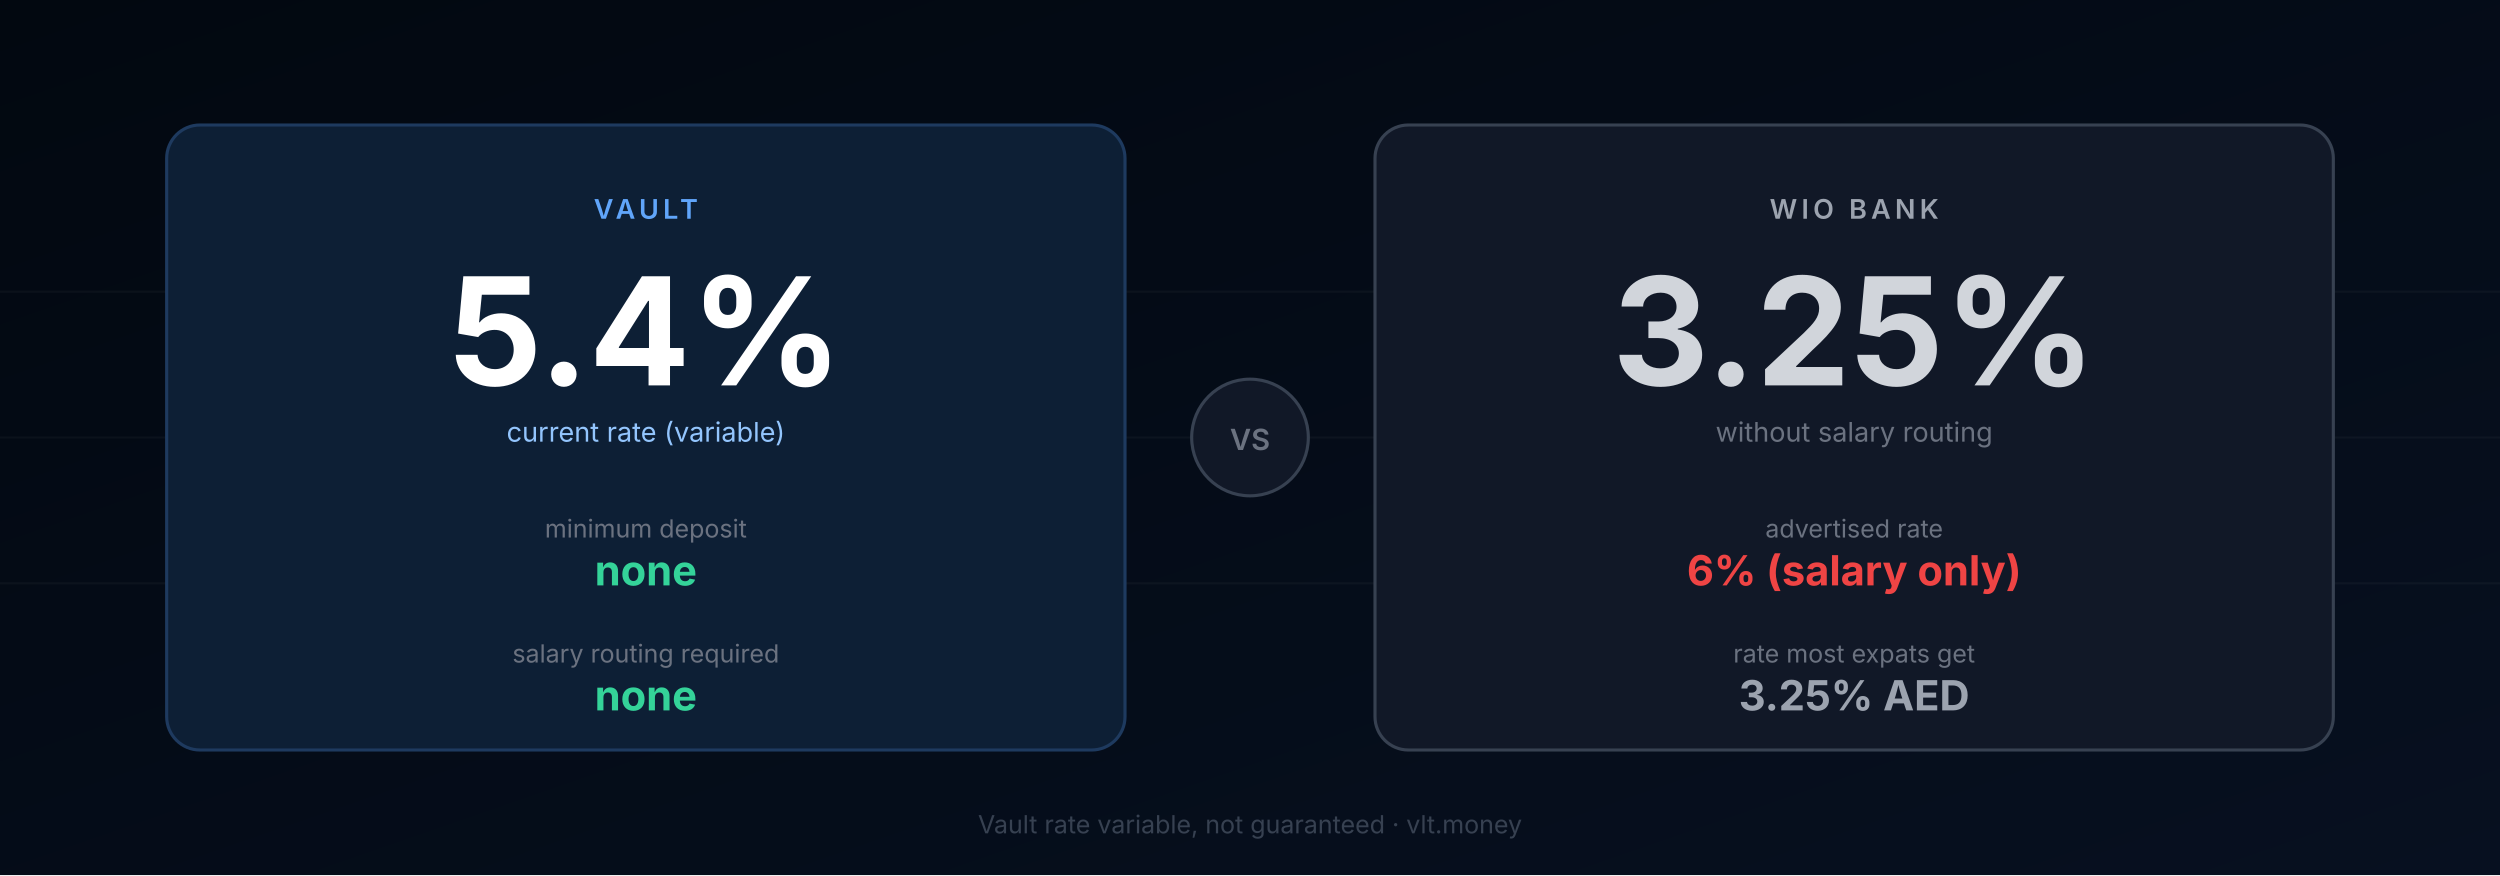
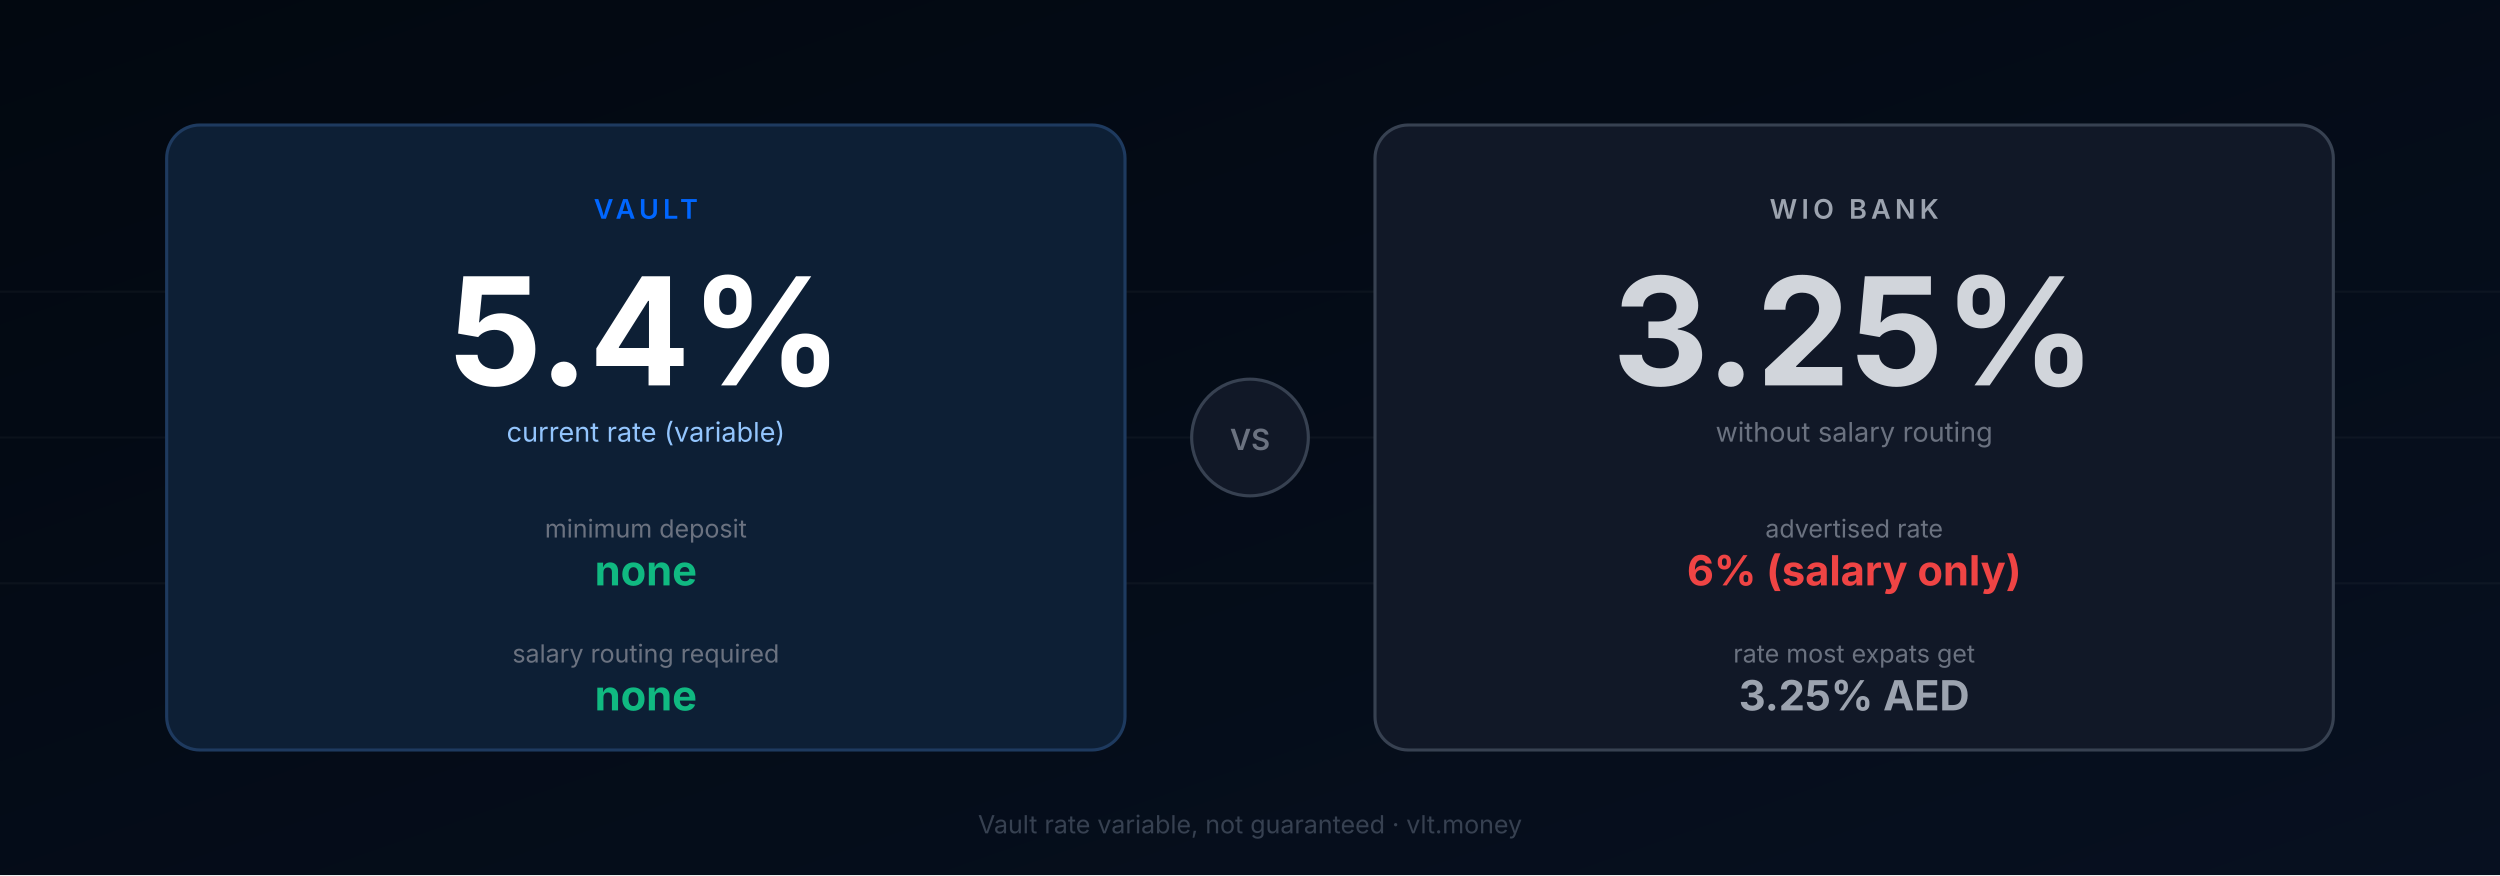
<svg xmlns="http://www.w3.org/2000/svg" viewBox="0 0 1200 420" width="1200" height="420">
  <defs>
    <linearGradient id="bg" x1="0%" y1="0%" x2="100%" y2="100%">
      <stop offset="0%" style="stop-color:#020810" />
      <stop offset="100%" style="stop-color:#071020" />
    </linearGradient>
  </defs>
  <rect width="1200" height="420" fill="url(#bg)" />
  <line x1="0" y1="140" x2="1200" y2="140" stroke="#ffffff08" stroke-width="1" />
  <line x1="0" y1="210" x2="1200" y2="210" stroke="#ffffff08" stroke-width="1" />
  <line x1="0" y1="280" x2="1200" y2="280" stroke="#ffffff08" stroke-width="1" />
  <rect x="80" y="60" width="460" height="300" rx="16" fill="#0D1F35" stroke="#1E3A5F" stroke-width="1.5" />
-   <text x="310" y="105" text-anchor="middle" fill="#60A5FA" font-family="system-ui, -apple-system, sans-serif" font-size="13" font-weight="600" letter-spacing="2">VAULT</text>
+   <text x="310" y="105" text-anchor="middle" fill="#0066FF" font-family="system-ui, -apple-system, sans-serif" font-size="13" font-weight="600" letter-spacing="2">VAULT</text>
  <text x="310" y="185" text-anchor="middle" fill="#ffffff" font-family="system-ui, -apple-system, sans-serif" font-size="72" font-weight="700">5.4%</text>
  <text x="310" y="212" text-anchor="middle" fill="#93C5FD" font-family="system-ui, -apple-system, sans-serif" font-size="13">current rate (variable)</text>
  <text x="310" y="258" text-anchor="middle" fill="#6B7280" font-family="system-ui, -apple-system, sans-serif" font-size="12">minimum deposit</text>
-   <text x="310" y="281" text-anchor="middle" fill="#34D399" font-family="system-ui, -apple-system, sans-serif" font-size="20" font-weight="700">none</text>
+   <text x="310" y="281" text-anchor="middle" fill="#10B981" font-family="system-ui, -apple-system, sans-serif" font-size="20" font-weight="700">none</text>
  <text x="310" y="318" text-anchor="middle" fill="#6B7280" font-family="system-ui, -apple-system, sans-serif" font-size="12">salary routing required</text>
-   <text x="310" y="341" text-anchor="middle" fill="#34D399" font-family="system-ui, -apple-system, sans-serif" font-size="20" font-weight="700">none</text>
+   <text x="310" y="341" text-anchor="middle" fill="#10B981" font-family="system-ui, -apple-system, sans-serif" font-size="20" font-weight="700">none</text>
  <circle cx="600" cy="210" r="28" fill="#111827" stroke="#374151" stroke-width="1.5" />
  <text x="600" y="216" text-anchor="middle" fill="#6B7280" font-family="system-ui, -apple-system, sans-serif" font-size="14" font-weight="600">VS</text>
  <rect x="660" y="60" width="460" height="300" rx="16" fill="#111827" stroke="#374151" stroke-width="1.5" />
  <text x="890" y="105" text-anchor="middle" fill="#9CA3AF" font-family="system-ui, -apple-system, sans-serif" font-size="13" font-weight="600" letter-spacing="2">WIO BANK</text>
  <text x="890" y="185" text-anchor="middle" fill="#D1D5DB" font-family="system-ui, -apple-system, sans-serif" font-size="72" font-weight="700">3.25%</text>
  <text x="890" y="212" text-anchor="middle" fill="#6B7280" font-family="system-ui, -apple-system, sans-serif" font-size="13">without salary routing</text>
  <text x="890" y="258" text-anchor="middle" fill="#6B7280" font-family="system-ui, -apple-system, sans-serif" font-size="12">advertised rate</text>
  <text x="890" y="281" text-anchor="middle" fill="#EF4444" font-family="system-ui, -apple-system, sans-serif" font-size="20" font-weight="700">6% (salary only)</text>
  <text x="890" y="318" text-anchor="middle" fill="#6B7280" font-family="system-ui, -apple-system, sans-serif" font-size="12">rate most expats get</text>
  <text x="890" y="341" text-anchor="middle" fill="#9CA3AF" font-family="system-ui, -apple-system, sans-serif" font-size="20" font-weight="700">3.25% AED</text>
  <text x="600" y="400" text-anchor="middle" fill="#374151" font-family="system-ui, -apple-system, sans-serif" font-size="12">Vault rate variable, not guaranteed · vlt.money</text>
</svg>
